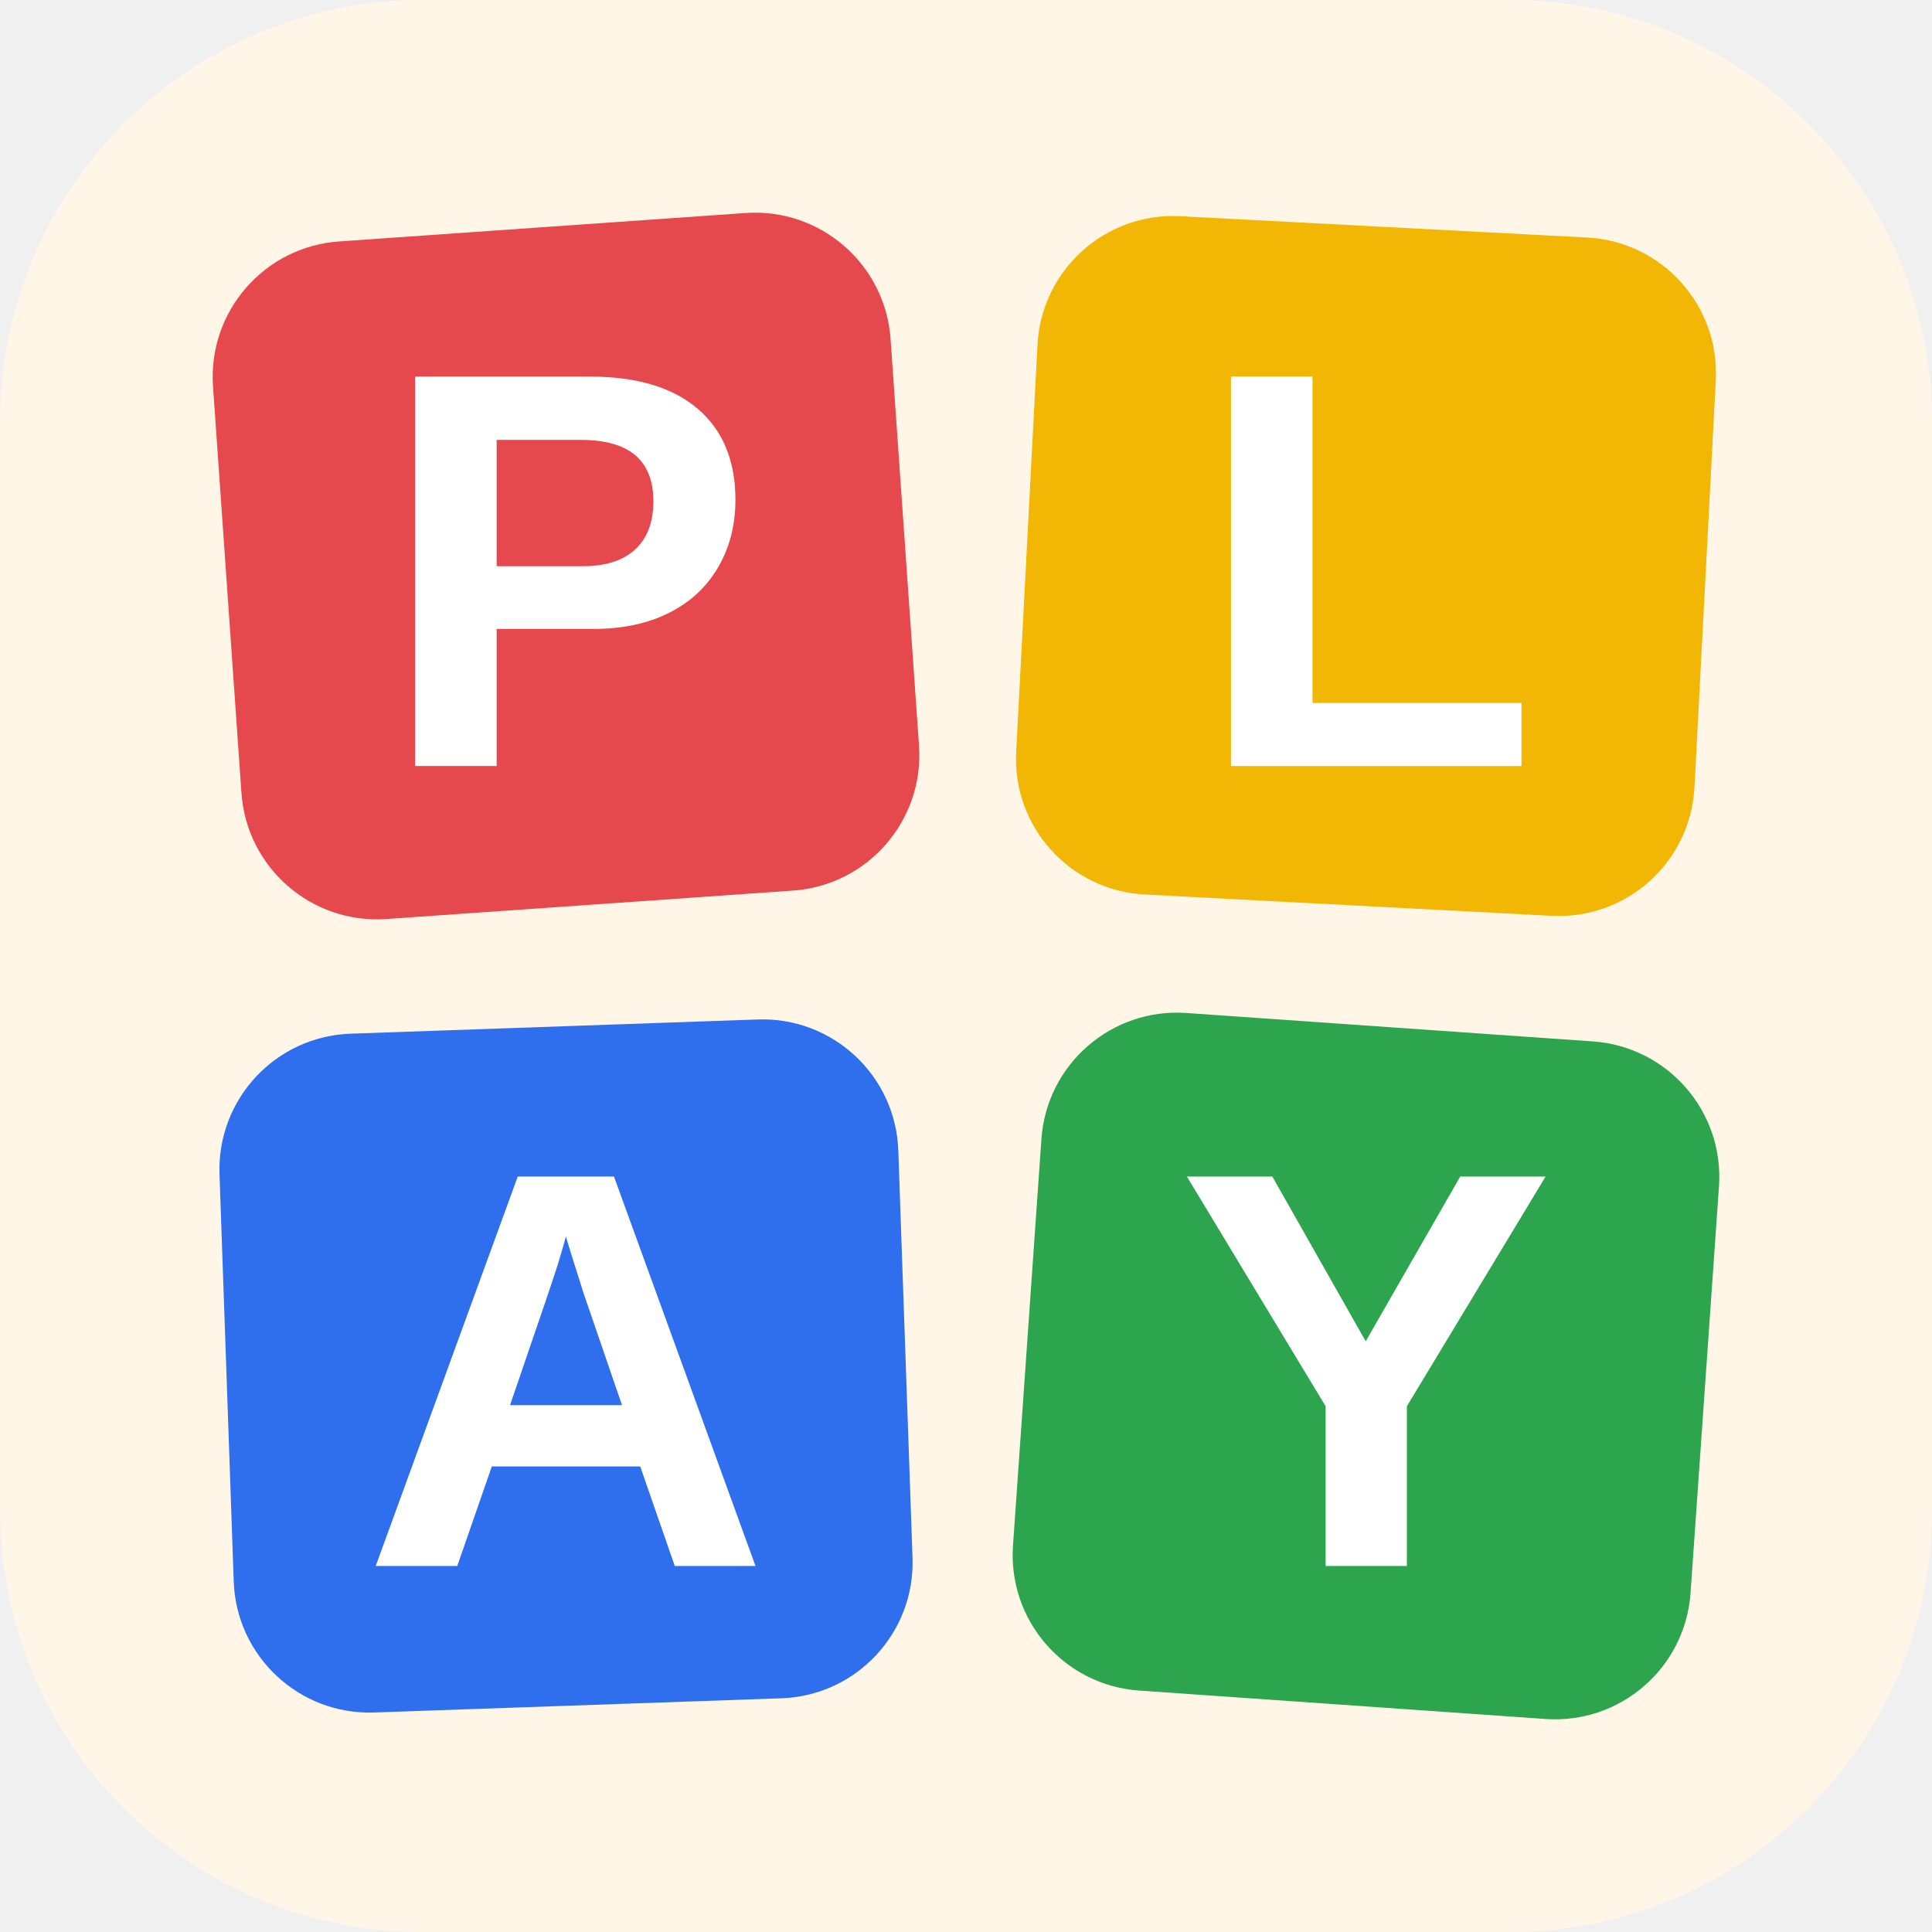
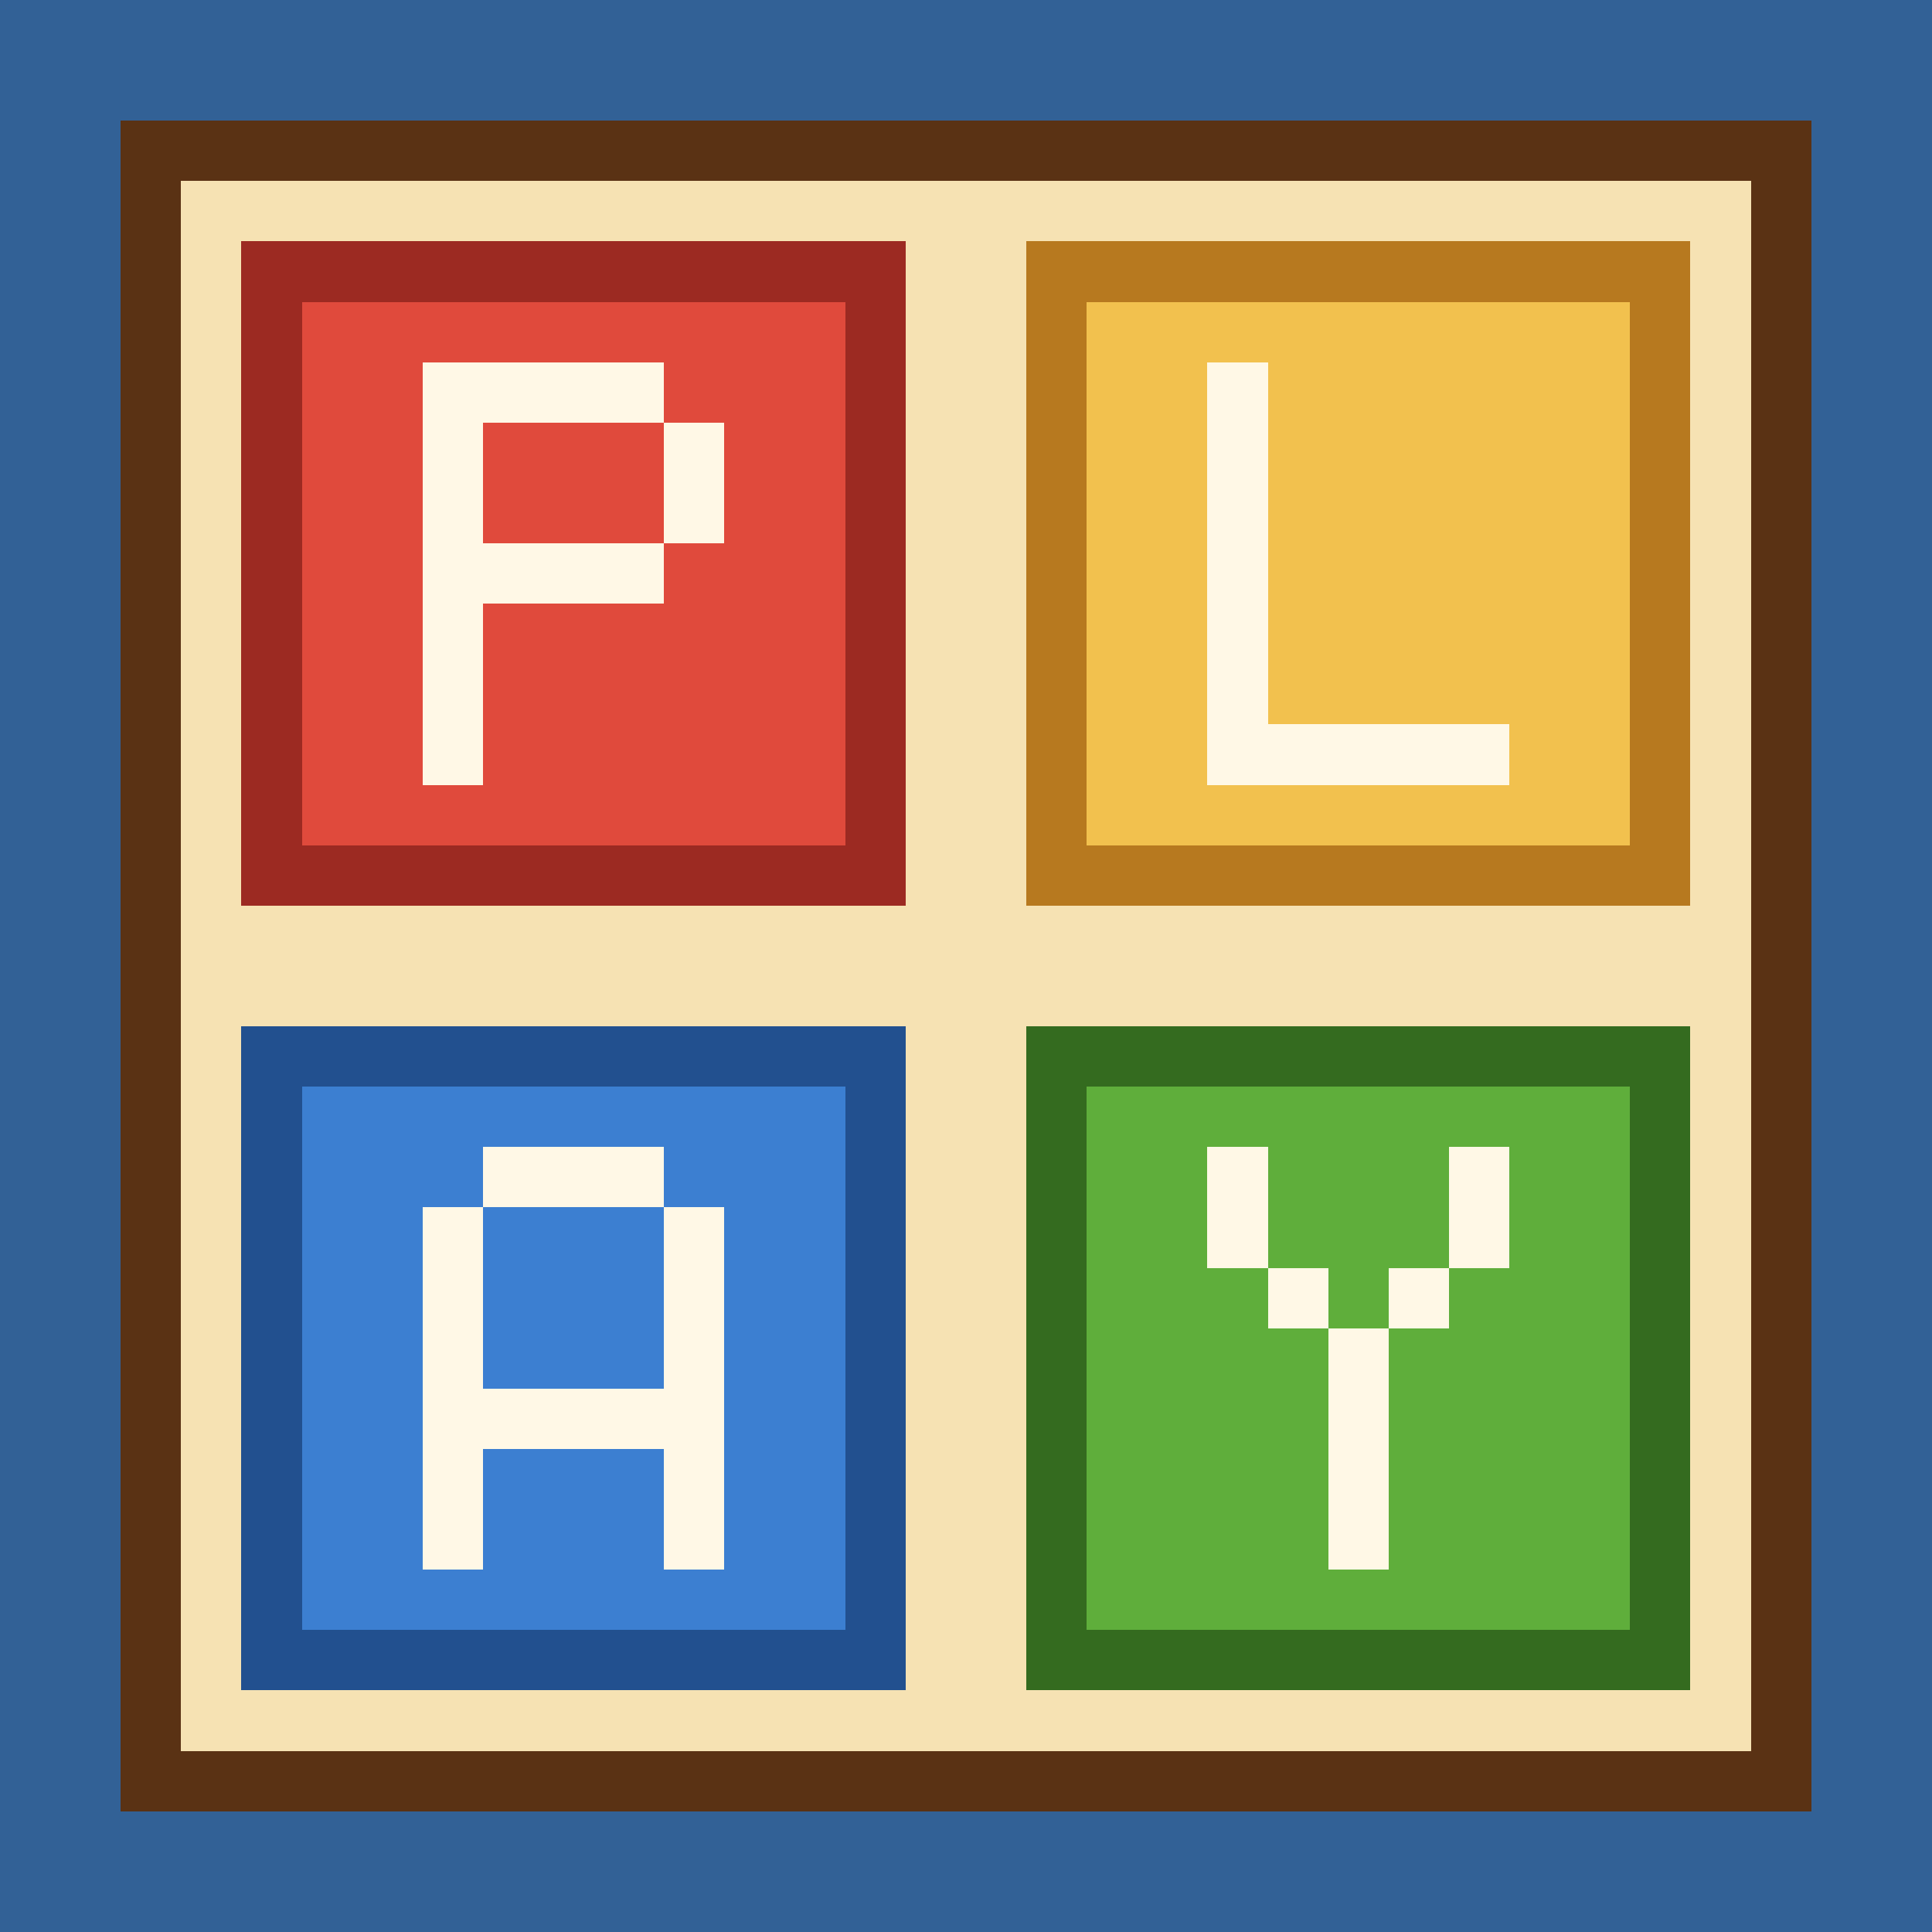
- <svg xmlns="http://www.w3.org/2000/svg" viewBox="0 0 512 512">
-   <rect width="512" height="512" rx="112" fill="#FFF6E8" />
-   <g font-family="Arial Black, Arial, Helvetica, sans-serif" font-weight="900" font-size="150" fill="#fff" text-anchor="middle">
-     <rect x="60" y="60" width="180" height="180" rx="36" fill="#E5484D" transform="rotate(-4 150 150)" />
-     <text x="150" y="203">P</text>
-     <rect x="272" y="60" width="180" height="180" rx="36" fill="#F2B705" transform="rotate(3 362 150)" />
-     <text x="362" y="203">L</text>
-     <rect x="60" y="272" width="180" height="180" rx="36" fill="#2F6FED" transform="rotate(-2 150 362)" />
-     <text x="150" y="415">A</text>
-     <rect x="272" y="272" width="180" height="180" rx="36" fill="#2DA44E" transform="rotate(4 362 362)" />
-     <text x="362" y="415">Y</text>
+ <svg xmlns="http://www.w3.org/2000/svg" viewBox="0 0 32 32" shape-rendering="crispEdges">
+   <rect width="32" height="32" fill="#326196" />
+   <rect x="2" y="2" width="28" height="28" fill="#5a3214" />
+   <rect x="3" y="3" width="26" height="26" fill="#f6e2b3" />
+   <rect x="4" y="4" width="11" height="11" fill="#9c2a22" />
+   <rect x="5" y="5" width="9" height="9" fill="#e04a3c" />
+   <rect x="17" y="4" width="11" height="11" fill="#b7791f" />
+   <rect x="18" y="5" width="9" height="9" fill="#f2c14e" />
+   <rect x="4" y="17" width="11" height="11" fill="#22508f" />
+   <rect x="5" y="18" width="9" height="9" fill="#3c7fd1" />
+   <rect x="17" y="17" width="11" height="11" fill="#346b1f" />
+   <rect x="18" y="18" width="9" height="9" fill="#5fae3b" />
+   <g fill="#fff8e6">
+     <path d="M7 6h4v1h1v2h-1v1H8v3H7zM8 7v2h3V7z" />
+     <path d="M20 6h1v6h4v1h-5z" />
+     <path d="M8 19h3v1h1v6h-1v-2H8v2H7v-6h1zM8 20v3h3v-3z" />
+     <path d="M20 19h1v2h1v1h1v-1h1v-2h1v2h-1v1h-1v4h-1v-4h-1v-1h-1z" />
  </g>
</svg>
